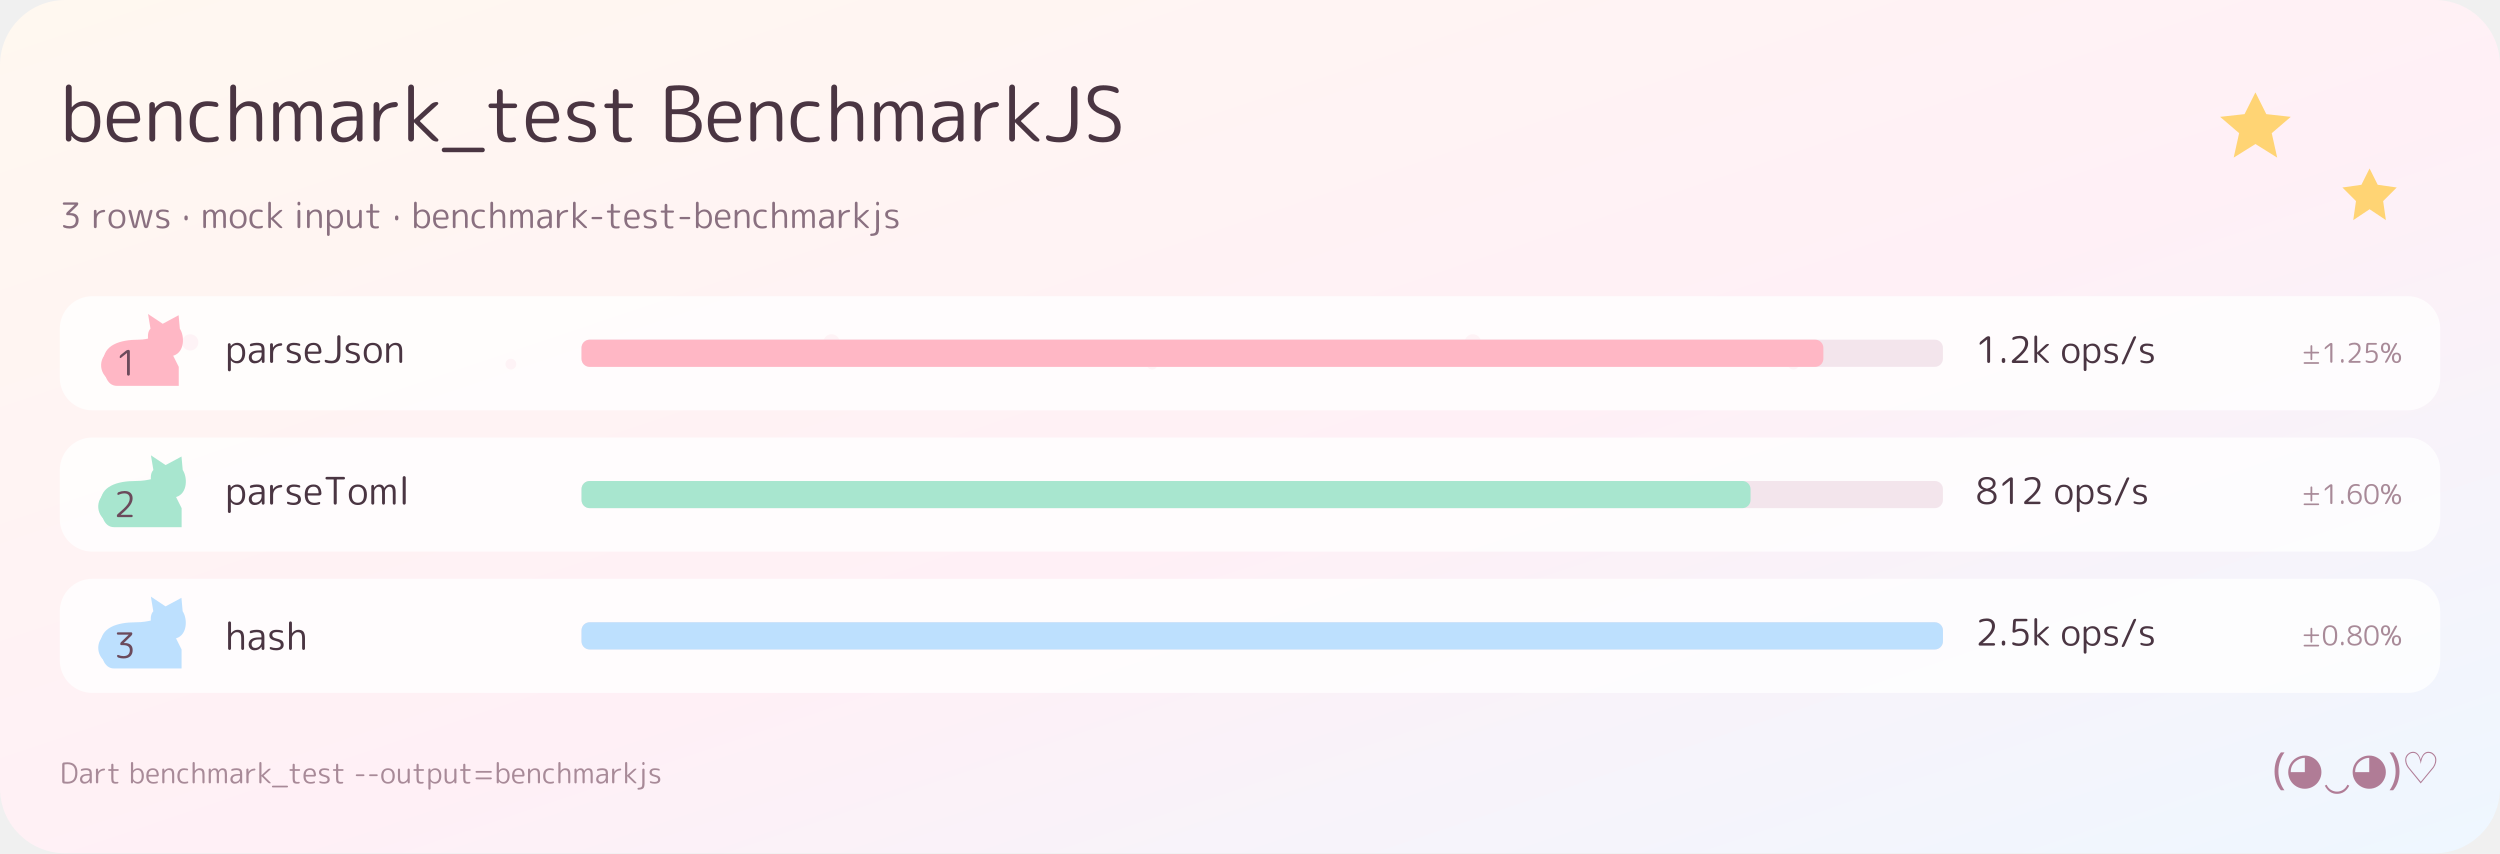
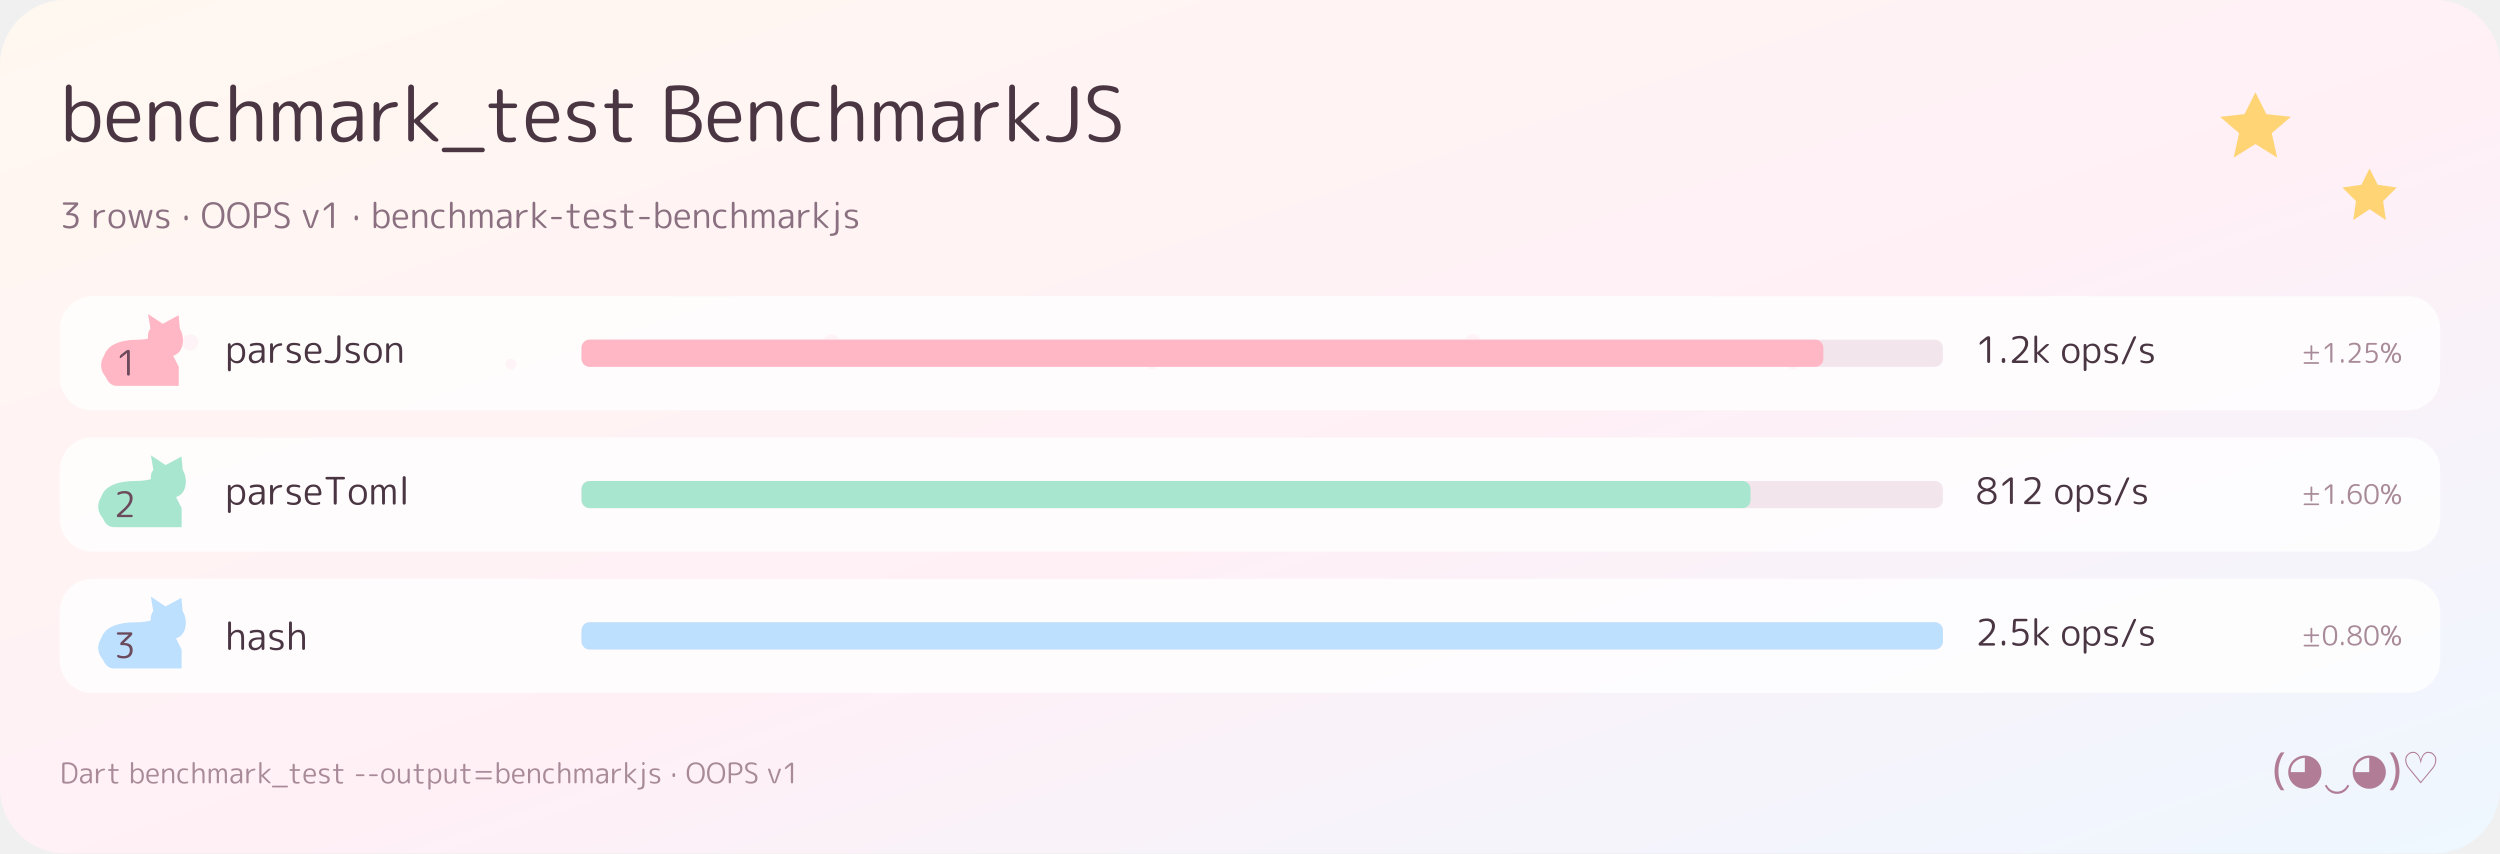
<svg xmlns="http://www.w3.org/2000/svg" width="920" height="314" viewBox="0 0 920 314" role="img" aria-label="benchmark_test BenchmarkJS">
  <defs>
    <path id="g0" d="M157 337L157 183Q157 131 203 90.5Q249 50 307 50Q378 50 417.5 103Q457 156 457 260Q457 470 307 470Q248 470 202.5 429Q157 388 157 337ZM142 10.5Q131 0 116 0Q101 0 90.5 10.5Q80 21 80 36L80 712Q80 728 91 739Q102 750 118 750Q134 750 145.5 739Q157 728 157 712L157 453Q157 452 158 452Q159 452 160 453Q225 530 323 530Q420 530 476.5 459.5Q533 389 533 260Q533 135 474.5 62.5Q416 -10 323 -10Q223 -10 156 73Q155 74 154 74Q153 74 153 73L153 36Q153 21 142 10.5Z" />
    <path id="g1" d="M270 472Q131 472 118 307Q118 299 127 299L396 299Q404 299 404 307Q398 472 270 472ZM291 -10Q168 -10 104 57.5Q40 125 40 260Q40 399 101.5 464.5Q163 530 270 530Q467 530 479 297Q480 273 462.5 256.5Q445 240 421 240L125 240Q117 240 117 231Q126 48 298 48Q355 48 415 69Q426 73 436 66.5Q446 60 446 48Q446 14 415 6Q351 -10 291 -10Z" />
    <path id="g2" d="M140.5 11Q129 0 113 0Q97 0 86 11Q75 22 75 38L75 484Q75 499 85.5 509.5Q96 520 111 520Q126 520 137 509.5Q148 499 148 484L148 443Q148 442 149 442Q150 442 151 443Q223 530 322 530Q413 530 454 479Q495 428 495 310L495 38Q495 22 484.5 11Q474 0 458 0Q442 0 431 11Q420 22 420 38L420 300Q420 399 393 434.5Q366 470 302 470Q250 470 201 421.5Q152 373 152 322L152 38Q152 22 140.5 11Z" />
    <path id="g3" d="M285 -10Q167 -10 103.5 58.5Q40 127 40 260Q40 392 101.5 461Q163 530 275 530Q327 530 385 519Q399 516 408.5 504.5Q418 493 418 478Q418 466 407.5 459Q397 452 385 455Q334 468 280 468Q120 468 120 260Q120 152 162 102Q204 52 290 52Q346 52 392 67Q403 71 413 64Q423 57 423 45Q423 30 414 18Q405 6 390 2Q343 -10 285 -10Z" />
    <path id="g4" d="M146 11Q135 0 119 0Q103 0 91.5 11Q80 22 80 38L80 712Q80 728 91.5 739Q103 750 119 750Q135 750 146 739Q157 728 157 712L157 442Q157 441 158 441Q159 441 160 442Q232 530 327 530Q418 530 459 479.5Q500 429 500 310L500 38Q500 22 489.5 11Q479 0 463 0Q447 0 436 11Q425 22 425 38L425 297Q425 398 398.5 432.5Q372 467 307 467Q255 467 206 417.5Q157 368 157 316L157 38Q157 22 146 11Z" />
    <path id="g5" d="M141 11Q130 0 114 0Q98 0 86.5 11Q75 22 75 38L75 483Q75 498 86 509Q97 520 112 520Q127 520 138 509Q149 498 149 483L150 450Q150 449 151 449Q153 449 153 451Q210 530 289 530Q337 530 366.5 509Q396 488 415 439Q415 437 416 437Q418 437 418 439Q474 530 564 530Q644 530 679.5 484Q715 438 715 330L715 38Q715 22 704.5 11Q694 0 678 0Q662 0 651 11Q640 22 640 38L640 310Q640 403 618.5 436.5Q597 470 543 470Q506 470 470 430.5Q434 391 434 349L434 38Q434 22 423 11Q412 0 396 0Q380 0 369 11Q358 22 358 38L358 310Q358 403 336.5 436.5Q315 470 262 470Q225 470 188.5 430.5Q152 391 152 349L152 38Q152 22 141 11Z" />
    <path id="g6" d="M327 275Q228 275 177.5 243Q127 211 127 153Q127 108 152.5 80.5Q178 53 220 53Q292 53 339.5 101Q387 149 387 228L387 266Q387 275 378 275ZM204 -10Q136 -10 93 33Q50 76 50 147Q50 230 116 280Q182 330 327 330L378 330Q387 330 387 338L387 357Q387 418 359 442.5Q331 467 260 467Q191 467 111 441Q99 437 89 444Q79 451 79 464Q79 499 112 509Q186 530 260 530Q375 530 419.5 488Q464 446 464 337L464 36Q464 21 453.5 10.5Q443 0 428 0Q413 0 402 10.5Q391 21 391 36L390 88Q390 89 389 89Q387 89 387 87Q328 -10 204 -10Z" />
    <path id="g7" d="M143.5 12Q132 0 115 0Q98 0 86.5 12Q75 24 75 40L75 482Q75 498 86 509Q97 520 113 520Q129 520 140 509Q151 498 151 482L151 405Q151 404 152 404Q154 404 154 406Q184 456 238.5 486.5Q293 517 361 520Q375 521 385 511Q395 501 395 487Q395 474 385.5 464Q376 454 362 453Q263 449 209 395.5Q155 342 155 246L155 40Q155 24 143.5 12Z" />
    <path id="g8" d="M145 11Q134 0 118 0Q102 0 91 11Q80 22 80 38L80 712Q80 728 91 739Q102 750 118 750Q134 750 145 739Q156 728 156 712L156 289Q156 288 157 288L159 289L375 488Q409 520 457 520Q470 520 474.5 508Q479 496 470 488L238 276Q232 270 237 264L473 33Q481 25 476 12.5Q471 0 459 0Q412 0 379 33L159 251Q158 252 157 252Q156 252 156 251L156 38Q156 22 145 11Z" />
    <path id="g9" d="M28 -140Q15 -140 6.5 -131.5Q-2 -123 -2 -110Q-2 -97 6.5 -88.5Q15 -80 28 -80L534 -80Q547 -80 555.5 -88.5Q564 -97 564 -110Q564 -123 555.5 -131.5Q547 -140 534 -140Z" />
    <path id="g10" d="M80 440Q67 440 58.5 448.5Q50 457 50 470Q50 483 58.5 491.5Q67 500 80 500L153 500Q162 500 162 509L162 652Q162 668 173 679Q184 690 200 690Q216 690 227 679Q238 668 238 652L238 509Q238 500 247 500L397 500Q410 500 418.5 491.5Q427 483 427 470Q427 457 418.5 448.5Q410 440 397 440L247 440Q238 440 238 431L238 167Q238 95 257 72.5Q276 50 330 50Q362 50 383 55Q394 57 403.5 50.5Q413 44 413 33Q413 19 404.5 8Q396 -3 383 -5Q357 -10 317 -10Q229 -10 195.5 26.5Q162 63 162 160L162 431Q162 440 153 440Z" />
    <path id="g11" d="M240 233Q143 256 101.5 292.5Q60 329 60 387Q60 453 109.5 491.5Q159 530 251 530Q320 530 388 512Q419 504 419 471Q419 459 410 453Q401 447 389 450Q323 470 257 470Q137 470 137 393Q137 359 161 336.5Q185 314 248 300Q356 276 396.5 239Q437 202 437 133Q437 66 385.5 28Q334 -10 240 -10Q167 -10 101 12Q70 22 70 55Q70 66 80 72.5Q90 79 101 75Q166 50 234 50Q360 50 360 133Q360 169 334.5 193Q309 217 240 233Z" />
    <path id="g13" d="M165 352L165 73Q165 64 172 63Q222 55 271 55Q479 55 479 217Q479 361 231 361L173 361Q165 361 165 352ZM165 657L165 433Q165 425 173 425L231 425Q449 425 449 553Q449 615 404 645Q359 675 261 675Q218 675 173 667Q165 665 165 657ZM141 -3Q117 0 101 18.5Q85 37 85 62L85 668Q85 693 100.5 711.5Q116 730 140 733Q195 740 261 740Q525 740 525 563Q525 502 484.5 457.5Q444 413 375 398Q374 398 374 397Q374 396 376 396Q462 382 510 331.5Q558 281 558 210Q558 -10 271 -10Q200 -10 141 -3Z" />
    <path id="g14" d="M76 9Q60 14 50 27Q40 40 40 57Q40 70 51 78Q62 86 75 81Q144 57 217 57Q296 57 333 104Q370 151 370 260L370 688Q370 705 382.5 717.5Q395 730 412 730Q429 730 441.5 717.5Q454 705 454 688L454 240Q454 110 396 50Q338 -10 217 -10Q146 -10 76 9Z" />
    <path id="g15" d="M267 343Q60 413 60 562Q60 646 114 693Q168 740 265 740Q355 740 432 713Q448 707 458 692.5Q468 678 468 660Q468 647 457 640.5Q446 634 434 639Q353 675 271 675Q211 675 174.5 647Q138 619 138 562Q138 464 269 420Q393 379 443 326Q493 273 493 190Q493 92 434 41Q375 -10 261 -10Q175 -10 106 21Q71 37 71 77Q71 90 82 96Q93 102 104 96Q172 57 255 57Q413 57 413 190Q413 244 379 280Q345 316 267 343Z" />
    <path id="g16" d="M118 663Q105 663 95 673Q85 683 85 697Q85 710 94.5 720Q104 730 118 730L490 730Q504 730 513.5 720Q523 710 523 697Q523 663 500 640L284 429L284 427Q284 426 285 426L314 426Q420 426 476.5 375Q533 324 533 227Q533 113 465.5 51.5Q398 -10 273 -10Q196 -10 128 14Q92 27 92 66Q92 79 103 86Q114 93 126 88Q199 57 273 57Q361 57 407 100Q453 143 453 227Q453 298 405.5 332.5Q358 367 254 367L212 367Q199 367 190 376Q181 385 181 398Q181 429 203 451L420 661L420 662Q420 663 419 663Z" />
    <path id="g17" d="M438 260Q438 470 278 470Q118 470 118 260Q118 50 278 50Q438 50 438 260ZM453 61Q390 -10 278 -10Q166 -10 103 61Q40 132 40 260Q40 388 103 459Q166 530 278 530Q390 530 453 459Q516 388 516 260Q516 132 453 61Z" />
    <path id="g18" d="M169 48L50 480Q46 495 55.5 507.5Q65 520 81 520Q99 520 113.5 509Q128 498 132 480L231 67Q231 66 232 66Q233 66 233 67L327 470Q333 492 350.5 506Q368 520 390.5 520Q413 520 431 506Q449 492 454 470L547 67Q547 66 549 66Q550 66 550 67L649 481Q654 498 667.5 509Q681 520 699 520Q714 520 723 507.5Q732 495 728 481L609 48Q603 27 585.5 13.5Q568 0 546.5 0Q525 0 507.5 14Q490 28 484 49L390 446Q390 447 389 447Q388 447 388 446L294 49Q289 28 271.5 14Q254 0 232.5 0Q211 0 193 13.5Q175 27 169 48Z" />
    <path id="g19" d="M175.5 234Q162 220 142 220Q122 220 108.5 234Q95 248 95 267L95 313Q95 332 108.5 346Q122 360 142 360Q162 360 175.5 346Q189 332 189 313L189 267Q189 248 175.5 234Z" />
-     <path id="g20" d="M183.5 12Q172 0 155 0Q138 0 126.5 12Q115 24 115 40L115 480Q115 496 126.5 508Q138 520 155 520Q172 520 183.5 508Q195 496 195 480L195 40Q195 24 183.5 12ZM183.5 654.5Q172 643 155 643Q138 643 126.5 654.5Q115 666 115 683L115 710Q115 726 126.5 738Q138 750 155 750Q172 750 183.5 738Q195 726 195 710L195 683Q195 666 183.5 654.5Z" />
-     <path id="g21" d="M152 331L152 189Q152 132 197 91Q242 50 302 50Q373 50 412.5 103.5Q452 157 452 260Q452 470 302 470Q241 470 196.5 428.5Q152 387 152 331ZM141 -209Q130 -220 114 -220Q98 -220 86.5 -209Q75 -198 75 -182L75 484Q75 499 85.5 509.5Q96 520 111 520Q126 520 137 509.5Q148 499 148 484L149 446Q149 445 150 445L152 447Q218 530 319 530Q416 530 472.5 459.5Q529 389 529 260Q529 135 470.5 62.5Q412 -10 319 -10Q217 -10 155 67Q154 68 153 68Q152 68 152 67L152 -182Q152 -198 141 -209Z" />
-     <path id="g22" d="M238 -10Q151 -10 110.5 38Q70 86 70 197L70 482Q70 498 80.5 509Q91 520 107 520Q123 520 134 509Q145 498 145 482L145 207Q145 117 172 83.5Q199 50 258 50Q312 50 360 96.5Q408 143 408 198L408 482Q408 498 419.5 509Q431 520 447 520Q463 520 474 509Q485 498 485 482L485 36Q485 21 474.5 10.5Q464 0 449 0Q434 0 423 10.5Q412 21 412 36L412 77Q412 78 411 78Q410 78 409 77Q340 -10 238 -10Z" />
-     <path id="g23" d="M111 255Q98 255 89 264.5Q80 274 80 287Q80 300 89 309Q98 318 111 318L355 318Q368 318 377 309Q386 300 386 287Q386 274 377 264.5Q368 255 355 255Z" />
-     <path id="g24" d="M22 -220Q8 -220 -1 -211Q-10 -202 -10 -188Q-10 -175 -1 -165.5Q8 -156 22 -155Q109 -152 134.5 -123Q160 -94 160 -3L160 480Q160 496 172 508Q184 520 200 520Q216 520 228 508Q240 496 240 480L240 -3Q240 -127 196.5 -171.5Q153 -216 22 -220ZM160 710Q160 726 172 738Q184 750 200 750Q216 750 228 738Q240 726 240 710L240 683Q240 666 228 654.5Q216 643 200 643Q184 643 172 654.5Q160 666 160 683Z" />
-     <path id="g25" d="M144 503Q134 495 122 500.5Q110 506 110 519Q110 563 144 591L286 705Q317 730 357 730Q374 730 385.5 718Q397 706 397 690L397 40Q397 24 385.5 12Q374 0 357 0Q340 0 328.5 12Q317 24 317 40L317 640Q317 641 316 641L314 640Z" />
-     <path id="g26" d="M175.5 14Q162 0 142 0Q122 0 108.5 14Q95 28 95 47L95 90Q95 110 108.5 123.5Q122 137 142 137Q162 137 175.5 123.5Q189 110 189 90L189 47Q189 28 175.5 14Z" />
-     <path id="g27" d="M471 685.5Q530 631 530 533Q530 435 459 334.5Q388 234 194 69Q193 69 193 68Q193 67 194 67L500 67Q513 67 523 57Q533 47 533 33Q533 20 523.5 10Q514 0 500 0L117 0Q103 0 93 10Q83 20 83 33Q83 67 109 88Q306 253 377 347.5Q448 442 448 527Q448 598 409 635Q370 672 295 672Q219 672 133 632Q121 627 109.5 633.5Q98 640 98 653Q98 693 134 708Q215 740 305 740Q412 740 471 685.5Z" />
-     <path id="g28" d="M65 -40Q51 -40 44 -29Q37 -18 42 -5L355 695Q363 711 377.5 720.5Q392 730 409 730Q423 730 430 719Q437 708 432 695L119 -5Q111 -21 96.5 -30.5Q82 -40 65 -40Z" />
-     <path id="g29" d="M122 -40Q108 -40 99 -31Q90 -22 90 -8Q90 5 99.5 14Q109 23 122 23L632 23Q646 23 655 14Q664 5 664 -8Q664 -21 654.5 -30.5Q645 -40 632 -40ZM122 342Q108 342 99 351Q90 360 90 373Q90 386 99.5 395.5Q109 405 122 405L335 405Q344 405 344 414L344 617Q344 630 354 640Q364 650 377 650Q390 650 400 640Q410 630 410 617L410 414Q410 405 419 405L632 405Q645 405 654.5 395.5Q664 386 664 373Q664 360 654.5 351Q645 342 632 342L419 342Q410 342 410 333L410 130Q410 116 400 106.5Q390 97 377 97Q364 97 354 106.5Q344 116 344 130L344 333Q344 342 335 342Z" />
-     <path id="g30" d="M130 14Q95 27 95 66Q95 79 106 86.5Q117 94 129 89Q209 57 273 57Q366 57 414 103.5Q462 150 462 240Q462 317 421 357.5Q380 398 303 398Q248 398 201 372Q165 352 137 352Q123 352 113 362.5Q103 373 104 387L120 673Q122 697 139 713.5Q156 730 180 730L478 730Q492 730 502 720Q512 710 512 697Q512 684 502 673.5Q492 663 478 663L205 663Q196 663 196 655L182 428Q182 427 183 427L185 427Q243 462 317 462Q424 462 483 404Q542 346 542 240Q542 118 473.5 54Q405 -10 273 -10Q198 -10 130 14Z" />
-     <path id="g31" d="M610 730Q624 730 631 718Q638 706 631 694L270 36Q250 0 210 0Q196 0 189 12Q182 24 189 36L550 694Q570 730 610 730ZM612 50Q703 50 703 182Q703 313 612 313Q520 313 520 182Q520 50 612 50ZM487.5 323Q532 373 612 373Q692 373 736 323Q780 273 780 182Q780 91 736 40.5Q692 -10 612 -10Q532 -10 487.5 40.5Q443 91 443 182Q443 273 487.5 323ZM208 680Q117 680 117 548Q117 417 208 417Q300 417 300 548Q300 680 208 680ZM332.5 407Q288 357 208 357Q128 357 84 407Q40 457 40 548Q40 639 84 689.5Q128 740 208 740Q288 740 332.5 689.5Q377 639 377 548Q377 457 332.5 407Z" />
-     <path id="g32" d="M94 662Q80 662 70 672Q60 682 60 696Q60 710 70 720Q80 730 94 730L540 730Q554 730 564 720Q574 710 574 696Q574 682 564 672Q554 662 540 662L366 662Q357 662 357 653L357 40Q357 24 345.5 12Q334 0 317 0Q300 0 288.5 12Q277 24 277 40L277 653Q277 662 268 662Z" />
-     <path id="g33" d="M183.5 12Q172 0 155 0Q138 0 126.5 12Q115 24 115 40L115 710Q115 726 126.5 738Q138 750 155 750Q172 750 183.5 738Q195 726 195 710L195 40Q195 24 183.5 12Z" />
-     <path id="g34" d="M298 355Q212 336 167.5 296Q123 256 123 200Q123 132 173 93Q223 54 310 54Q397 54 446 93.5Q495 133 495 200Q495 319 316 355Q307 356 298 355ZM150 558Q150 510 189.5 474Q229 438 302 422Q310 421 318 422Q391 438 431.5 474.5Q472 511 472 558Q472 613 429.5 644.5Q387 676 310 676Q234 676 192 644.5Q150 613 150 558ZM503 46Q433 -10 310 -10Q187 -10 117 46Q47 102 47 197Q47 261 89.5 310.5Q132 360 212 385Q213 385 213 387Q213 388 212 388Q146 413 109.5 459.5Q73 506 73 565Q73 644 136.5 692Q200 740 310 740Q420 740 483.5 692Q547 644 547 565Q547 445 408 395Q407 395 407 393Q407 392 408 392Q573 341 573 197Q573 102 503 46Z" />
-     <path id="g35" d="M320 425Q241 425 190.5 376.5Q140 328 140 253Q140 178 184 117.5Q228 57 317 57Q400 57 446.5 106Q493 155 493 247Q493 328 445.5 376.5Q398 425 320 425ZM317 -10Q57 -10 57 320Q57 531 134.5 635.5Q212 740 355 740Q411 740 469 726Q484 722 493 709.5Q502 697 502 681Q502 668 491.5 660.5Q481 653 469 657Q417 673 355 673Q263 673 205.5 603.5Q148 534 141 403Q141 402 142 402Q144 402 144 403Q205 487 337 487Q445 487 509 421.5Q573 356 573 247Q573 127 503.5 58.5Q434 -10 317 -10Z" />
-     <path id="g36" d="M447.5 601.5Q402 675 310 675Q218 675 172.5 601.5Q127 528 127 365Q127 202 172.5 128.5Q218 55 310 55Q402 55 447.5 128.5Q493 202 493 365Q493 528 447.5 601.5ZM504 77Q435 -10 310 -10Q185 -10 116 77Q47 164 47 365Q47 566 116 653Q185 740 310 740Q435 740 504 653Q573 566 573 365Q573 164 504 77Z" />
-     <path id="g37" d="M165 656L165 74Q165 66 174 64Q213 57 262 57Q407 57 474.5 132Q542 207 542 375Q542 528 473.5 600.5Q405 673 262 673Q213 673 174 666Q165 664 165 656ZM141 -3Q117 0 101 18.5Q85 37 85 62L85 668Q85 693 100.5 711.5Q116 730 141 733Q196 740 262 740Q618 740 618 375Q618 -10 262 -10Q196 -10 141 -3Z" />
-     <path id="g38" d="M122 373Q109 373 99.5 382.5Q90 392 90 405Q90 418 99.5 427.5Q109 437 122 437L632 437Q645 437 654.5 427.5Q664 418 664 405Q664 392 654.5 382.5Q645 373 632 373ZM122 143Q109 143 99.5 152.5Q90 162 90 175Q90 188 99.5 197.5Q109 207 122 207L632 207Q645 207 654.5 197.5Q664 188 664 175Q664 162 654.5 152.5Q645 143 632 143Z" />
+     <path id="g20" d="M531.5 595Q471 673 357 673Q243 673 182.5 595Q122 517 122 365Q122 213 182.5 135Q243 57 357 57Q471 57 531.5 135Q592 213 592 365Q592 517 531.5 595ZM589.5 88.5Q505 -10 357 -10Q209 -10 124.5 88.5Q40 187 40 365Q40 543 124.5 641.5Q209 740 357 740Q505 740 589.5 641.5Q674 543 674 365Q674 187 589.5 88.5Z" />
+     <path id="g21" d="M165 657L165 363Q165 355 174 353Q222 346 282 346Q381 346 433.5 389Q486 432 486 512Q486 592 434.5 633.5Q383 675 282 675Q228 675 174 667Q165 665 165 657ZM153.5 12Q142 0 125 0Q108 0 96.5 12Q85 24 85 40L85 668Q85 692 101 710.5Q117 729 141 732Q218 740 288 740Q424 740 494.5 682.5Q565 625 565 518Q565 402 494 342Q423 282 288 282Q234 282 174 287Q165 287 165 280L165 40Q165 24 153.5 12Z" />
+     <path id="g22" d="M196 49L41 481Q36 495 44.5 507.5Q53 520 68 520Q87 520 102 509Q117 498 123 480L265 46Q265 45 266 45Q268 45 268 46L410 482Q415 499 430 509.5Q445 520 463 520Q478 520 486.5 508Q495 496 490 482L334 49Q326 27 307 13.5Q288 0 265 0Q242 0 222.5 13.5Q203 27 196 49Z" />
+     <path id="g23" d="M144 503Q134 495 122 500.5Q110 506 110 519Q110 563 144 591L286 705Q317 730 357 730Q374 730 385.5 718Q397 706 397 690L397 40Q397 24 385.5 12Q374 0 357 0Q340 0 328.5 12Q317 24 317 40L317 640Q317 641 316 641L314 640Z" />
+     <path id="g24" d="M111 255Q98 255 89 264.5Q80 274 80 287Q80 300 89 309Q98 318 111 318L355 318Q368 318 377 309Q386 300 386 287Q386 274 377 264.5Q368 255 355 255Z" />
+     <path id="g25" d="M22 -220Q8 -220 -1 -211Q-10 -202 -10 -188Q-10 -175 -1 -165.5Q8 -156 22 -155Q109 -152 134.5 -123Q160 -94 160 -3L160 480Q160 496 172 508Q184 520 200 520Q216 520 228 508Q240 496 240 480L240 -3Q240 -127 196.5 -171.5Q153 -216 22 -220ZM160 710Q160 726 172 738Q184 750 200 750Q216 750 228 738Q240 726 240 710L240 683Q240 666 228 654.5Q216 643 200 643Q184 643 172 654.5Q160 666 160 683Z" />
+     <path id="g26" d="M152 331L152 189Q152 132 197 91Q242 50 302 50Q373 50 412.5 103.5Q452 157 452 260Q452 470 302 470Q241 470 196.5 428.5Q152 387 152 331ZM141 -209Q130 -220 114 -220Q98 -220 86.5 -209Q75 -198 75 -182L75 484Q75 499 85.5 509.5Q96 520 111 520Q126 520 137 509.5Q148 499 148 484L149 446Q149 445 150 445L152 447Q218 530 319 530Q416 530 472.5 459.5Q529 389 529 260Q529 135 470.5 62.5Q412 -10 319 -10Q217 -10 155 67Q154 68 153 68Q152 68 152 67L152 -182Q152 -198 141 -209Z" />
+     <path id="g27" d="M175.5 14Q162 0 142 0Q122 0 108.5 14Q95 28 95 47L95 90Q95 110 108.5 123.5Q122 137 142 137Q162 137 175.5 123.5Q189 110 189 90L189 47Q189 28 175.5 14Z" />
+     <path id="g28" d="M471 685.5Q530 631 530 533Q530 435 459 334.5Q388 234 194 69Q193 69 193 68Q193 67 194 67L500 67Q513 67 523 57Q533 47 533 33Q533 20 523.5 10Q514 0 500 0L117 0Q103 0 93 10Q83 20 83 33Q83 67 109 88Q306 253 377 347.5Q448 442 448 527Q448 598 409 635Q370 672 295 672Q219 672 133 632Q121 627 109.5 633.5Q98 640 98 653Q98 693 134 708Q215 740 305 740Q412 740 471 685.5Z" />
+     <path id="g29" d="M65 -40Q51 -40 44 -29Q37 -18 42 -5L355 695Q363 711 377.5 720.5Q392 730 409 730Q423 730 430 719Q437 708 432 695L119 -5Q111 -21 96.5 -30.5Q82 -40 65 -40Z" />
+     <path id="g30" d="M122 -40Q108 -40 99 -31Q90 -22 90 -8Q90 5 99.5 14Q109 23 122 23L632 23Q646 23 655 14Q664 5 664 -8Q664 -21 654.5 -30.5Q645 -40 632 -40ZM122 342Q108 342 99 351Q90 360 90 373Q90 386 99.5 395.5Q109 405 122 405L335 405Q344 405 344 414L344 617Q344 630 354 640Q364 650 377 650Q390 650 400 640Q410 630 410 617L410 414Q410 405 419 405L632 405Q645 405 654.5 395.5Q664 386 664 373Q664 360 654.5 351Q645 342 632 342L419 342Q410 342 410 333L410 130Q410 116 400 106.5Q390 97 377 97Q364 97 354 106.5Q344 116 344 130L344 333Q344 342 335 342Z" />
+     <path id="g31" d="M130 14Q95 27 95 66Q95 79 106 86.5Q117 94 129 89Q209 57 273 57Q366 57 414 103.5Q462 150 462 240Q462 317 421 357.5Q380 398 303 398Q248 398 201 372Q165 352 137 352Q123 352 113 362.5Q103 373 104 387L120 673Q122 697 139 713.5Q156 730 180 730L478 730Q492 730 502 720Q512 710 512 697Q512 684 502 673.5Q492 663 478 663L205 663Q196 663 196 655L182 428Q182 427 183 427L185 427Q243 462 317 462Q424 462 483 404Q542 346 542 240Q542 118 473.5 54Q405 -10 273 -10Q198 -10 130 14Z" />
+     <path id="g32" d="M610 730Q624 730 631 718Q638 706 631 694L270 36Q250 0 210 0Q196 0 189 12Q182 24 189 36L550 694Q570 730 610 730ZM612 50Q703 50 703 182Q703 313 612 313Q520 313 520 182Q520 50 612 50ZM487.5 323Q532 373 612 373Q692 373 736 323Q780 273 780 182Q780 91 736 40.5Q692 -10 612 -10Q532 -10 487.5 40.5Q443 91 443 182Q443 273 487.5 323ZM208 680Q117 680 117 548Q117 417 208 417Q300 417 300 548Q300 680 208 680ZM332.5 407Q288 357 208 357Q128 357 84 407Q40 457 40 548Q40 639 84 689.5Q128 740 208 740Q288 740 332.5 689.5Q377 639 377 548Q377 457 332.5 407Z" />
+     <path id="g33" d="M94 662Q80 662 70 672Q60 682 60 696Q60 710 70 720Q80 730 94 730L540 730Q554 730 564 720Q574 710 574 696Q574 682 564 672Q554 662 540 662L366 662Q357 662 357 653L357 40Q357 24 345.5 12Q334 0 317 0Q300 0 288.5 12Q277 24 277 40L277 653Q277 662 268 662Z" />
+     <path id="g34" d="M183.5 12Q172 0 155 0Q138 0 126.5 12Q115 24 115 40L115 710Q115 726 126.5 738Q138 750 155 750Q172 750 183.5 738Q195 726 195 710L195 40Q195 24 183.5 12Z" />
+     <path id="g35" d="M298 355Q212 336 167.5 296Q123 256 123 200Q123 132 173 93Q223 54 310 54Q397 54 446 93.5Q495 133 495 200Q495 319 316 355Q307 356 298 355ZM150 558Q150 510 189.5 474Q229 438 302 422Q310 421 318 422Q391 438 431.5 474.5Q472 511 472 558Q472 613 429.5 644.5Q387 676 310 676Q234 676 192 644.5Q150 613 150 558ZM503 46Q433 -10 310 -10Q187 -10 117 46Q47 102 47 197Q47 261 89.5 310.5Q132 360 212 385Q213 385 213 387Q213 388 212 388Q146 413 109.5 459.5Q73 506 73 565Q73 644 136.5 692Q200 740 310 740Q420 740 483.5 692Q547 644 547 565Q547 445 408 395Q407 395 407 393Q407 392 408 392Q573 341 573 197Q573 102 503 46Z" />
+     <path id="g36" d="M320 425Q241 425 190.5 376.5Q140 328 140 253Q140 178 184 117.5Q228 57 317 57Q400 57 446.5 106Q493 155 493 247Q493 328 445.5 376.5Q398 425 320 425ZM317 -10Q57 -10 57 320Q57 531 134.5 635.5Q212 740 355 740Q411 740 469 726Q484 722 493 709.5Q502 697 502 681Q502 668 491.5 660.5Q481 653 469 657Q417 673 355 673Q263 673 205.5 603.5Q148 534 141 403Q141 402 142 402Q144 402 144 403Q205 487 337 487Q445 487 509 421.5Q573 356 573 247Q573 127 503.5 58.5Q434 -10 317 -10Z" />
+     <path id="g37" d="M447.5 601.5Q402 675 310 675Q218 675 172.5 601.5Q127 528 127 365Q127 202 172.5 128.5Q218 55 310 55Q402 55 447.5 128.5Q493 202 493 365Q493 528 447.5 601.5ZM504 77Q435 -10 310 -10Q185 -10 116 77Q47 164 47 365Q47 566 116 653Q185 740 310 740Q435 740 504 653Q573 566 573 365Q573 164 504 77Z" />
+     <path id="g38" d="M165 656L165 74Q165 66 174 64Q213 57 262 57Q407 57 474.5 132Q542 207 542 375Q542 528 473.5 600.5Q405 673 262 673Q213 673 174 666Q165 664 165 656ZM141 -3Q117 0 101 18.5Q85 37 85 62L85 668Q85 693 100.5 711.5Q116 730 141 733Q196 740 262 740Q618 740 618 375Q618 -10 262 -10Q196 -10 141 -3Z" />
+     <path id="g39" d="M238 -10Q151 -10 110.5 38Q70 86 70 197L70 482Q70 498 80.5 509Q91 520 107 520Q123 520 134 509Q145 498 145 482L145 207Q145 117 172 83.5Q199 50 258 50Q312 50 360 96.5Q408 143 408 198L408 482Q408 498 419.5 509Q431 520 447 520Q463 520 474 509Q485 498 485 482L485 36Q485 21 474.5 10.5Q464 0 449 0Q434 0 423 10.5Q412 21 412 36L412 77Q412 78 411 78Q410 78 409 77Q340 -10 238 -10Z" />
+     <path id="g40" d="M122 373Q109 373 99.5 382.5Q90 392 90 405Q90 418 99.5 427.5Q109 437 122 437L632 437Q645 437 654.5 427.5Q664 418 664 405Q664 392 654.5 382.5Q645 373 632 373ZM122 143Q109 143 99.5 152.5Q90 162 90 175Q90 188 99.5 197.5Q109 207 122 207L632 207Q645 207 654.5 197.5Q664 188 664 175Q664 162 654.5 152.5Q645 143 632 143Z" />
    <linearGradient id="bg" x1="0" y1="0" x2="1" y2="1">
      <stop offset="0" stop-color="#FFF8F0" />
      <stop offset="0.55" stop-color="#FFF0F6" />
      <stop offset="1" stop-color="#EEF7FF" />
    </linearGradient>
    <filter id="shadow" x="-20%" y="-20%" width="140%" height="140%">
      <feDropShadow dx="0" dy="2" stdDeviation="3" flood-color="#C084A0" flood-opacity="0.18" />
    </filter>
  </defs>
  <rect width="920" height="314" rx="24" fill="url(#bg)" />
  <g filter="url(#shadow)">
    <rect width="920" height="314" rx="24" fill="transparent" />
  </g>
  <path d="M 830 34 l 4 8 9 1 -7 6 2 9 -8 -5 -8 5 2 -9 -7 -6 9 -1 z" fill="#FFD166" fill-opacity="0.9" />
  <path d="M 872 62 l 3 6 7 1 -5 5 1 7 -6 -4 -6 4 1 -7 -5 -5 7 -1 z" fill="#FFD166" fill-opacity="0.9" />
  <circle cx="70" cy="126" r="3" fill="#F4A7B9" fill-opacity="0.55" />
  <circle cx="188" cy="134" r="2" fill="#F4A7B9" fill-opacity="0.55" />
  <circle cx="306" cy="126" r="3" fill="#F4A7B9" fill-opacity="0.55" />
  <circle cx="424" cy="134" r="2" fill="#F4A7B9" fill-opacity="0.55" />
  <circle cx="542" cy="126" r="3" fill="#F4A7B9" fill-opacity="0.55" />
  <circle cx="660" cy="134" r="2" fill="#F4A7B9" fill-opacity="0.55" />
  <g transform="translate(22.00 52.10) scale(0.028 -0.028)" fill="#4A3542">
    <use href="#g0" x="0.0" />
    <use href="#g1" x="578.0" />
    <use href="#g2" x="1102.0" />
    <use href="#g3" x="1667.0" />
    <use href="#g4" x="2160.0" />
    <use href="#g5" x="2730.0" />
    <use href="#g6" x="3515.0" />
    <use href="#g7" x="4049.0" />
    <use href="#g8" x="4499.0" />
    <use href="#g9" x="5022.0" />
    <use href="#g10" x="5584.0" />
    <use href="#g1" x="6086.0" />
    <use href="#g11" x="6610.0" />
    <use href="#g10" x="7107.0" />
    <use href="#g12" x="7609.0" />
    <use href="#g13" x="7879.0" />
    <use href="#g1" x="8477.0" />
    <use href="#g2" x="9001.0" />
    <use href="#g3" x="9566.0" />
    <use href="#g4" x="10059.0" />
    <use href="#g5" x="10629.0" />
    <use href="#g6" x="11414.0" />
    <use href="#g7" x="11948.0" />
    <use href="#g8" x="12398.0" />
    <use href="#g14" x="12921.0" />
    <use href="#g15" x="13450.0" />
  </g>
  <g transform="translate(22.00 83.97) scale(0.013 -0.013)" fill="#8A7080">
    <use href="#g16" x="0.0" />
    <use href="#g12" x="620.0" />
    <use href="#g7" x="890.0" />
    <use href="#g17" x="1340.0" />
    <use href="#g18" x="1896.0" />
    <use href="#g11" x="2666.0" />
    <use href="#g12" x="3163.0" />
    <use href="#g19" x="3433.0" />
    <use href="#g12" x="3717.0" />
-     <use href="#g5" x="3987.0" />
-     <use href="#g17" x="4772.0" />
-     <use href="#g3" x="5328.0" />
-     <use href="#g8" x="5821.0" />
-     <use href="#g12" x="6344.0" />
-     <use href="#g20" x="6614.0" />
-     <use href="#g2" x="6924.0" />
-     <use href="#g21" x="7489.0" />
-     <use href="#g22" x="8063.0" />
-     <use href="#g10" x="8623.0" />
-     <use href="#g12" x="9125.0" />
-     <use href="#g19" x="9395.0" />
-     <use href="#g12" x="9679.0" />
-     <use href="#g0" x="9949.0" />
-     <use href="#g1" x="10527.0" />
-     <use href="#g2" x="11051.0" />
-     <use href="#g3" x="11616.0" />
-     <use href="#g4" x="12109.0" />
-     <use href="#g5" x="12679.0" />
-     <use href="#g6" x="13464.0" />
-     <use href="#g7" x="13998.0" />
-     <use href="#g8" x="14448.0" />
-     <use href="#g23" x="14971.0" />
-     <use href="#g10" x="15437.0" />
-     <use href="#g1" x="15939.0" />
-     <use href="#g11" x="16463.0" />
-     <use href="#g10" x="16960.0" />
-     <use href="#g23" x="17462.0" />
-     <use href="#g0" x="17928.0" />
-     <use href="#g1" x="18506.0" />
-     <use href="#g2" x="19030.0" />
-     <use href="#g3" x="19595.0" />
-     <use href="#g4" x="20088.0" />
-     <use href="#g5" x="20658.0" />
-     <use href="#g6" x="21443.0" />
-     <use href="#g7" x="21977.0" />
-     <use href="#g8" x="22427.0" />
-     <use href="#g24" x="22950.0" />
-     <use href="#g11" x="23305.0" />
+     <use href="#g20" x="3987.0" />
+     <use href="#g20" x="4701.0" />
+     <use href="#g21" x="5415.0" />
+     <use href="#g15" x="6015.0" />
+     <use href="#g12" x="6568.0" />
+     <use href="#g22" x="6838.0" />
+     <use href="#g23" x="7361.0" />
+     <use href="#g12" x="7981.0" />
+     <use href="#g19" x="8251.0" />
+     <use href="#g12" x="8535.0" />
+     <use href="#g0" x="8805.0" />
+     <use href="#g1" x="9383.0" />
+     <use href="#g2" x="9907.0" />
+     <use href="#g3" x="10472.0" />
+     <use href="#g4" x="10965.0" />
+     <use href="#g5" x="11535.0" />
+     <use href="#g6" x="12320.0" />
+     <use href="#g7" x="12854.0" />
+     <use href="#g8" x="13304.0" />
+     <use href="#g24" x="13827.0" />
+     <use href="#g10" x="14293.0" />
+     <use href="#g1" x="14795.0" />
+     <use href="#g11" x="15319.0" />
+     <use href="#g10" x="15816.0" />
+     <use href="#g24" x="16318.0" />
+     <use href="#g0" x="16784.0" />
+     <use href="#g1" x="17362.0" />
+     <use href="#g2" x="17886.0" />
+     <use href="#g3" x="18451.0" />
+     <use href="#g4" x="18944.0" />
+     <use href="#g5" x="19514.0" />
+     <use href="#g6" x="20299.0" />
+     <use href="#g7" x="20833.0" />
+     <use href="#g8" x="21283.0" />
+     <use href="#g25" x="21806.0" />
+     <use href="#g11" x="22161.0" />
  </g>
  <g>
    <rect x="22.0" y="109.0" width="876.0" height="42.0" rx="12" fill="#FFFFFF" fill-opacity="0.78" />
    <g transform="translate(37.05 115.00) scale(1)">
      <path d="M 6 24 C 2 24 0 19 3 16" fill="none" stroke="#FFB7C5" stroke-width="2.8" stroke-linecap="round" />
      <path d="M 6 27 C 2 27 1 22 1 18 C 1 12 7 10 14 10 L 14.00 10 C 17.93 10 19.73 8.6 22.73 8 L 28.73 20 L 28.73 27 Z" fill="#FFB7C5" />
      <g transform="translate(23.73 10) scale(0.9) translate(-35 -10)">
        <path d="M 29 5.5 L 28 -0.5 L 34 3.5 L 40.5 0 L 41 5.5 C 43 8.5 43 15 38.5 16.5 C 34 18 30 17 28.5 12 C 27.5 8.5 28 6.5 29 5.5 Z" fill="#FFB7C5" />
      </g>
    </g>
    <g transform="translate(42.62 138.24) scale(0.013 -0.013)" fill="#6B4A5B">
-       <use href="#g25" x="0.0" />
+       <use href="#g23" x="0.0" />
    </g>
    <g transform="translate(82.82 133.57) scale(0.014 -0.014)" fill="#4A3542">
-       <use href="#g21" x="0.0" />
+       <use href="#g26" x="0.0" />
      <use href="#g6" x="574.0" />
      <use href="#g7" x="1108.0" />
      <use href="#g11" x="1558.0" />
      <use href="#g1" x="2055.0" />
      <use href="#g14" x="2579.0" />
      <use href="#g11" x="3108.0" />
      <use href="#g17" x="3605.0" />
      <use href="#g2" x="4161.0" />
    </g>
    <rect x="214.0" y="125.0" width="501.0" height="10.0" rx="3" fill="#F3E5EC" />
    <rect x="214.0" y="125.0" width="457.0" height="10.0" rx="3" fill="#FFB7C5" />
    <g transform="translate(727.00 133.58) scale(0.0135 -0.0135)" fill="#4A3542">
-       <use href="#g25" x="0.0" />
-       <use href="#g26" x="620.0" />
-       <use href="#g27" x="904.0" />
+       <use href="#g23" x="0.0" />
+       <use href="#g27" x="620.0" />
+       <use href="#g28" x="904.0" />
      <use href="#g8" x="1524.0" />
      <use href="#g12" x="2047.0" />
      <use href="#g17" x="2317.0" />
-       <use href="#g21" x="2873.0" />
+       <use href="#g26" x="2873.0" />
      <use href="#g11" x="3447.0" />
-       <use href="#g28" x="3944.0" />
+       <use href="#g29" x="3944.0" />
      <use href="#g11" x="4423.0" />
    </g>
    <g transform="translate(846.82 133.50) scale(0.01 -0.01)" fill="#A88A98">
-       <use href="#g29" x="0.0" />
-       <use href="#g25" x="754.0" />
-       <use href="#g26" x="1374.0" />
-       <use href="#g27" x="1658.0" />
-       <use href="#g30" x="2278.0" />
-       <use href="#g31" x="2898.0" />
+       <use href="#g30" x="0.0" />
+       <use href="#g23" x="754.0" />
+       <use href="#g27" x="1374.0" />
+       <use href="#g28" x="1658.0" />
+       <use href="#g31" x="2278.0" />
+       <use href="#g32" x="2898.0" />
    </g>
  </g>
  <g>
    <rect x="22.0" y="161.0" width="876.0" height="42.0" rx="12" fill="#FFFFFF" fill-opacity="0.78" />
    <g transform="translate(35.99 167.00) scale(1)">
      <path d="M 6 24 C 2 24 0 19 3 16" fill="none" stroke="#A8E6CF" stroke-width="2.8" stroke-linecap="round" />
      <path d="M 6 27 C 2 27 1 22 1 18 C 1 12 7 10 14 10 L 14.00 10 C 18.88 10 21.85 8.6 24.85 8 L 30.85 20 L 30.85 27 Z" fill="#A8E6CF" />
      <g transform="translate(25.85 10) scale(0.9) translate(-35 -10)">
        <path d="M 29 5.5 L 28 -0.5 L 34 3.5 L 40.5 0 L 41 5.5 C 43 8.5 43 15 38.5 16.5 C 34 18 30 17 28.5 12 C 27.5 8.5 28 6.5 29 5.5 Z" fill="#A8E6CF" />
      </g>
    </g>
    <g transform="translate(41.91 190.31) scale(0.013 -0.013)" fill="#6B4A5B">
-       <use href="#g27" x="0.0" />
+       <use href="#g28" x="0.0" />
    </g>
    <g transform="translate(82.82 185.71) scale(0.014 -0.014)" fill="#4A3542">
-       <use href="#g21" x="0.0" />
+       <use href="#g26" x="0.0" />
      <use href="#g6" x="574.0" />
      <use href="#g7" x="1108.0" />
      <use href="#g11" x="1558.0" />
      <use href="#g1" x="2055.0" />
-       <use href="#g32" x="2579.0" />
+       <use href="#g33" x="2579.0" />
      <use href="#g17" x="3213.0" />
      <use href="#g5" x="3769.0" />
-       <use href="#g33" x="4554.0" />
+       <use href="#g34" x="4554.0" />
    </g>
    <rect x="214.0" y="177.0" width="501.0" height="10.0" rx="3" fill="#F3E5EC" />
    <rect x="214.0" y="177.0" width="430.2" height="10.0" rx="3" fill="#A8E6CF" />
    <g transform="translate(727.00 185.51) scale(0.0135 -0.0135)" fill="#4A3542">
-       <use href="#g34" x="0.0" />
-       <use href="#g25" x="620.0" />
-       <use href="#g27" x="1240.0" />
+       <use href="#g35" x="0.0" />
+       <use href="#g23" x="620.0" />
+       <use href="#g28" x="1240.0" />
      <use href="#g12" x="1860.0" />
      <use href="#g17" x="2130.0" />
-       <use href="#g21" x="2686.0" />
+       <use href="#g26" x="2686.0" />
      <use href="#g11" x="3260.0" />
-       <use href="#g28" x="3757.0" />
+       <use href="#g29" x="3757.0" />
      <use href="#g11" x="4236.0" />
    </g>
    <g transform="translate(846.82 185.50) scale(0.01 -0.01)" fill="#A88A98">
-       <use href="#g29" x="0.0" />
-       <use href="#g25" x="754.0" />
-       <use href="#g26" x="1374.0" />
-       <use href="#g35" x="1658.0" />
-       <use href="#g36" x="2278.0" />
-       <use href="#g31" x="2898.0" />
+       <use href="#g30" x="0.0" />
+       <use href="#g23" x="754.0" />
+       <use href="#g27" x="1374.0" />
+       <use href="#g36" x="1658.0" />
+       <use href="#g37" x="2278.0" />
+       <use href="#g32" x="2898.0" />
    </g>
  </g>
  <g>
    <rect x="22.0" y="213.0" width="876.0" height="42.0" rx="12" fill="#FFFFFF" fill-opacity="0.78" />
    <g transform="translate(36.00 219.00) scale(1)">
      <path d="M 6 24 C 2 24 0 19 3 16" fill="none" stroke="#BDE0FE" stroke-width="2.8" stroke-linecap="round" />
      <path d="M 6 27 C 2 27 1 22 1 18 C 1 12 7 10 14 10 L 14.00 10 C 18.87 10 21.82 8.6 24.82 8 L 30.82 20 L 30.82 27 Z" fill="#BDE0FE" />
      <g transform="translate(25.82 10) scale(0.9) translate(-35 -10)">
        <path d="M 29 5.5 L 28 -0.5 L 34 3.5 L 40.5 0 L 41 5.5 C 43 8.5 43 15 38.5 16.5 C 34 18 30 17 28.5 12 C 27.5 8.5 28 6.5 29 5.5 Z" fill="#BDE0FE" />
      </g>
    </g>
    <g transform="translate(41.89 242.18) scale(0.013 -0.013)" fill="#6B4A5B">
      <use href="#g16" x="0.0" />
    </g>
    <g transform="translate(82.82 239.18) scale(0.014 -0.014)" fill="#4A3542">
      <use href="#g4" x="0.0" />
      <use href="#g6" x="570.0" />
      <use href="#g11" x="1104.0" />
      <use href="#g4" x="1601.0" />
    </g>
    <rect x="214.0" y="229.0" width="501.0" height="10.0" rx="3" fill="#F3E5EC" />
    <rect x="214.0" y="229.0" width="501.0" height="10.0" rx="3" fill="#BDE0FE" />
    <g transform="translate(727.00 237.58) scale(0.0135 -0.0135)" fill="#4A3542">
-       <use href="#g27" x="0.0" />
-       <use href="#g26" x="620.0" />
-       <use href="#g30" x="904.0" />
+       <use href="#g28" x="0.0" />
+       <use href="#g27" x="620.0" />
+       <use href="#g31" x="904.0" />
      <use href="#g8" x="1524.0" />
      <use href="#g12" x="2047.0" />
      <use href="#g17" x="2317.0" />
-       <use href="#g21" x="2873.0" />
+       <use href="#g26" x="2873.0" />
      <use href="#g11" x="3447.0" />
-       <use href="#g28" x="3944.0" />
+       <use href="#g29" x="3944.0" />
      <use href="#g11" x="4423.0" />
    </g>
    <g transform="translate(846.82 237.50) scale(0.01 -0.01)" fill="#A88A98">
-       <use href="#g29" x="0.0" />
-       <use href="#g36" x="754.0" />
-       <use href="#g26" x="1374.0" />
-       <use href="#g34" x="1658.0" />
-       <use href="#g36" x="2278.0" />
-       <use href="#g31" x="2898.0" />
+       <use href="#g30" x="0.0" />
+       <use href="#g37" x="754.0" />
+       <use href="#g27" x="1374.0" />
+       <use href="#g35" x="1658.0" />
+       <use href="#g37" x="2278.0" />
+       <use href="#g32" x="2898.0" />
    </g>
  </g>
  <g transform="translate(22.00 288.29) scale(0.0105 -0.0105)" fill="#A88A98">
-     <use href="#g37" x="0.0" />
+     <use href="#g38" x="0.0" />
    <use href="#g6" x="658.0" />
    <use href="#g7" x="1192.0" />
    <use href="#g10" x="1642.0" />
    <use href="#g12" x="2144.0" />
    <use href="#g0" x="2414.0" />
    <use href="#g1" x="2992.0" />
    <use href="#g2" x="3516.0" />
    <use href="#g3" x="4081.0" />
    <use href="#g4" x="4574.0" />
    <use href="#g5" x="5144.0" />
    <use href="#g6" x="5929.0" />
    <use href="#g7" x="6463.0" />
    <use href="#g8" x="6913.0" />
    <use href="#g9" x="7436.0" />
    <use href="#g10" x="7998.0" />
    <use href="#g1" x="8500.0" />
    <use href="#g11" x="9024.0" />
    <use href="#g10" x="9521.0" />
    <use href="#g12" x="10023.0" />
-     <use href="#g23" x="10293.0" />
-     <use href="#g23" x="10759.0" />
+     <use href="#g24" x="10293.0" />
+     <use href="#g24" x="10759.0" />
    <use href="#g17" x="11225.0" />
-     <use href="#g22" x="11781.0" />
+     <use href="#g39" x="11781.0" />
    <use href="#g10" x="12341.0" />
-     <use href="#g21" x="12843.0" />
-     <use href="#g22" x="13417.0" />
+     <use href="#g26" x="12843.0" />
+     <use href="#g39" x="13417.0" />
    <use href="#g10" x="13977.0" />
-     <use href="#g38" x="14479.0" />
+     <use href="#g40" x="14479.0" />
    <use href="#g0" x="15233.0" />
    <use href="#g1" x="15811.0" />
    <use href="#g2" x="16335.0" />
    <use href="#g3" x="16900.0" />
    <use href="#g4" x="17393.0" />
    <use href="#g5" x="17963.0" />
    <use href="#g6" x="18748.0" />
    <use href="#g7" x="19282.0" />
    <use href="#g8" x="19732.0" />
-     <use href="#g24" x="20255.0" />
+     <use href="#g25" x="20255.0" />
    <use href="#g11" x="20610.0" />
+     <use href="#g12" x="21107.0" />
+     <use href="#g19" x="21377.0" />
+     <use href="#g12" x="21661.0" />
+     <use href="#g20" x="21931.0" />
+     <use href="#g20" x="22645.0" />
+     <use href="#g21" x="23359.0" />
+     <use href="#g15" x="23959.0" />
+     <use href="#g12" x="24512.0" />
+     <use href="#g22" x="24782.0" />
+     <use href="#g23" x="25305.0" />
  </g>
  <text x="898.0" y="288.3" text-anchor="end" font-family="'Segoe UI Emoji','Apple Color Emoji','Noto Color Emoji',sans-serif" font-size="16" fill="#B07C96">(◕‿◕)♡</text>
</svg>
